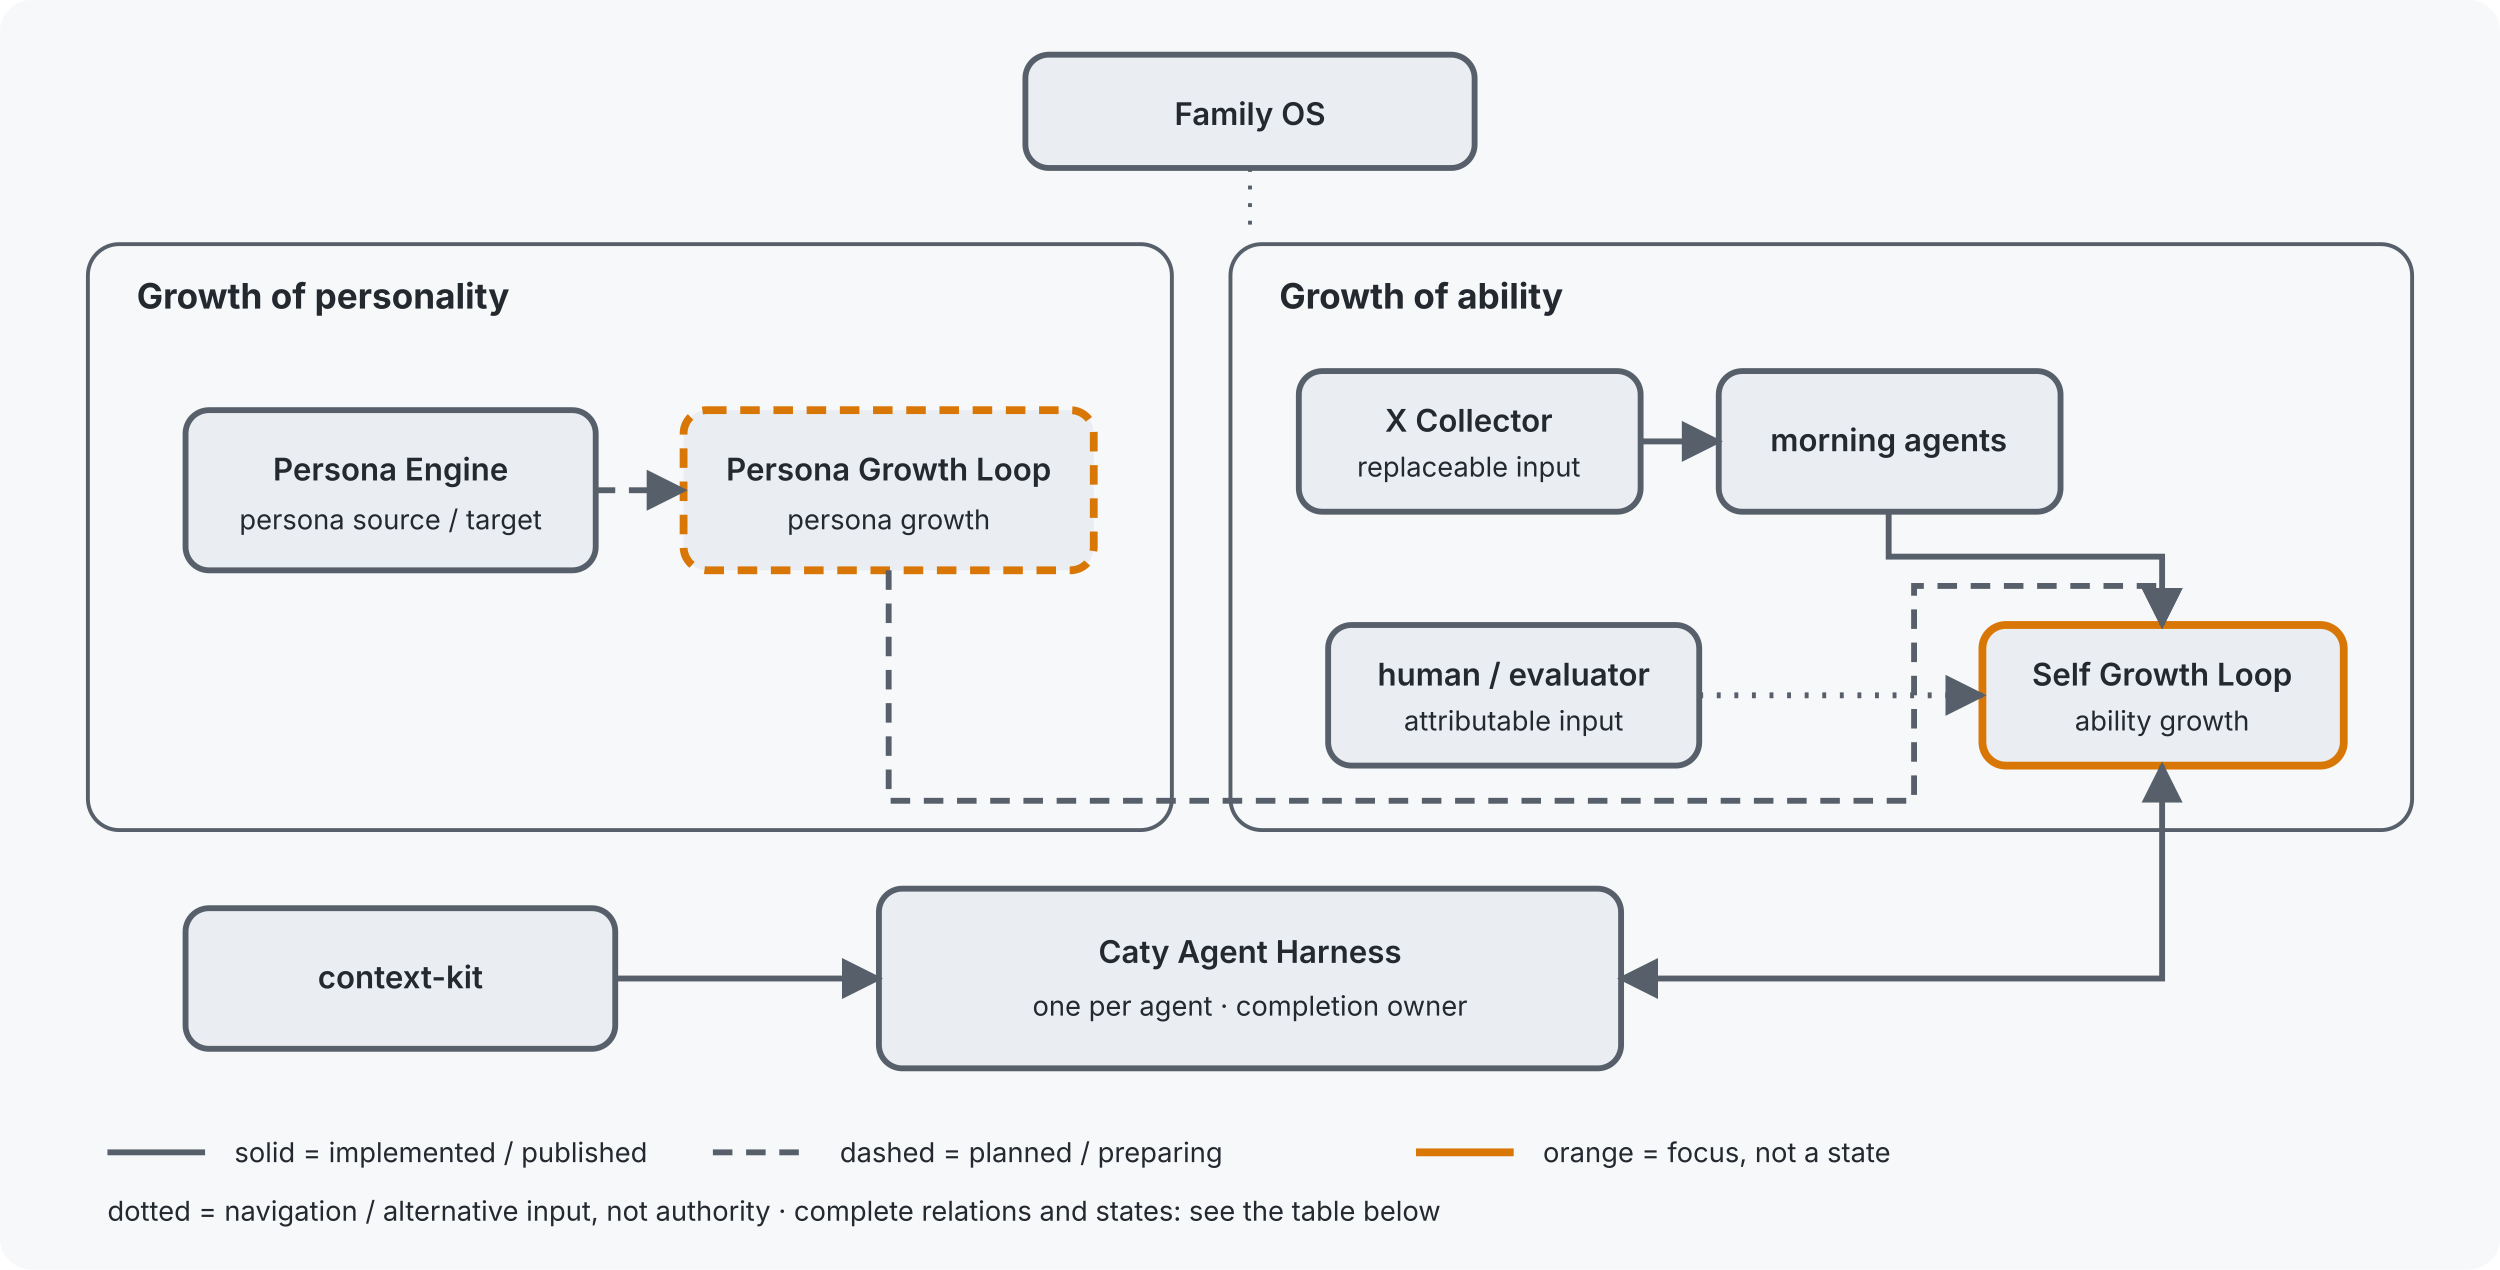
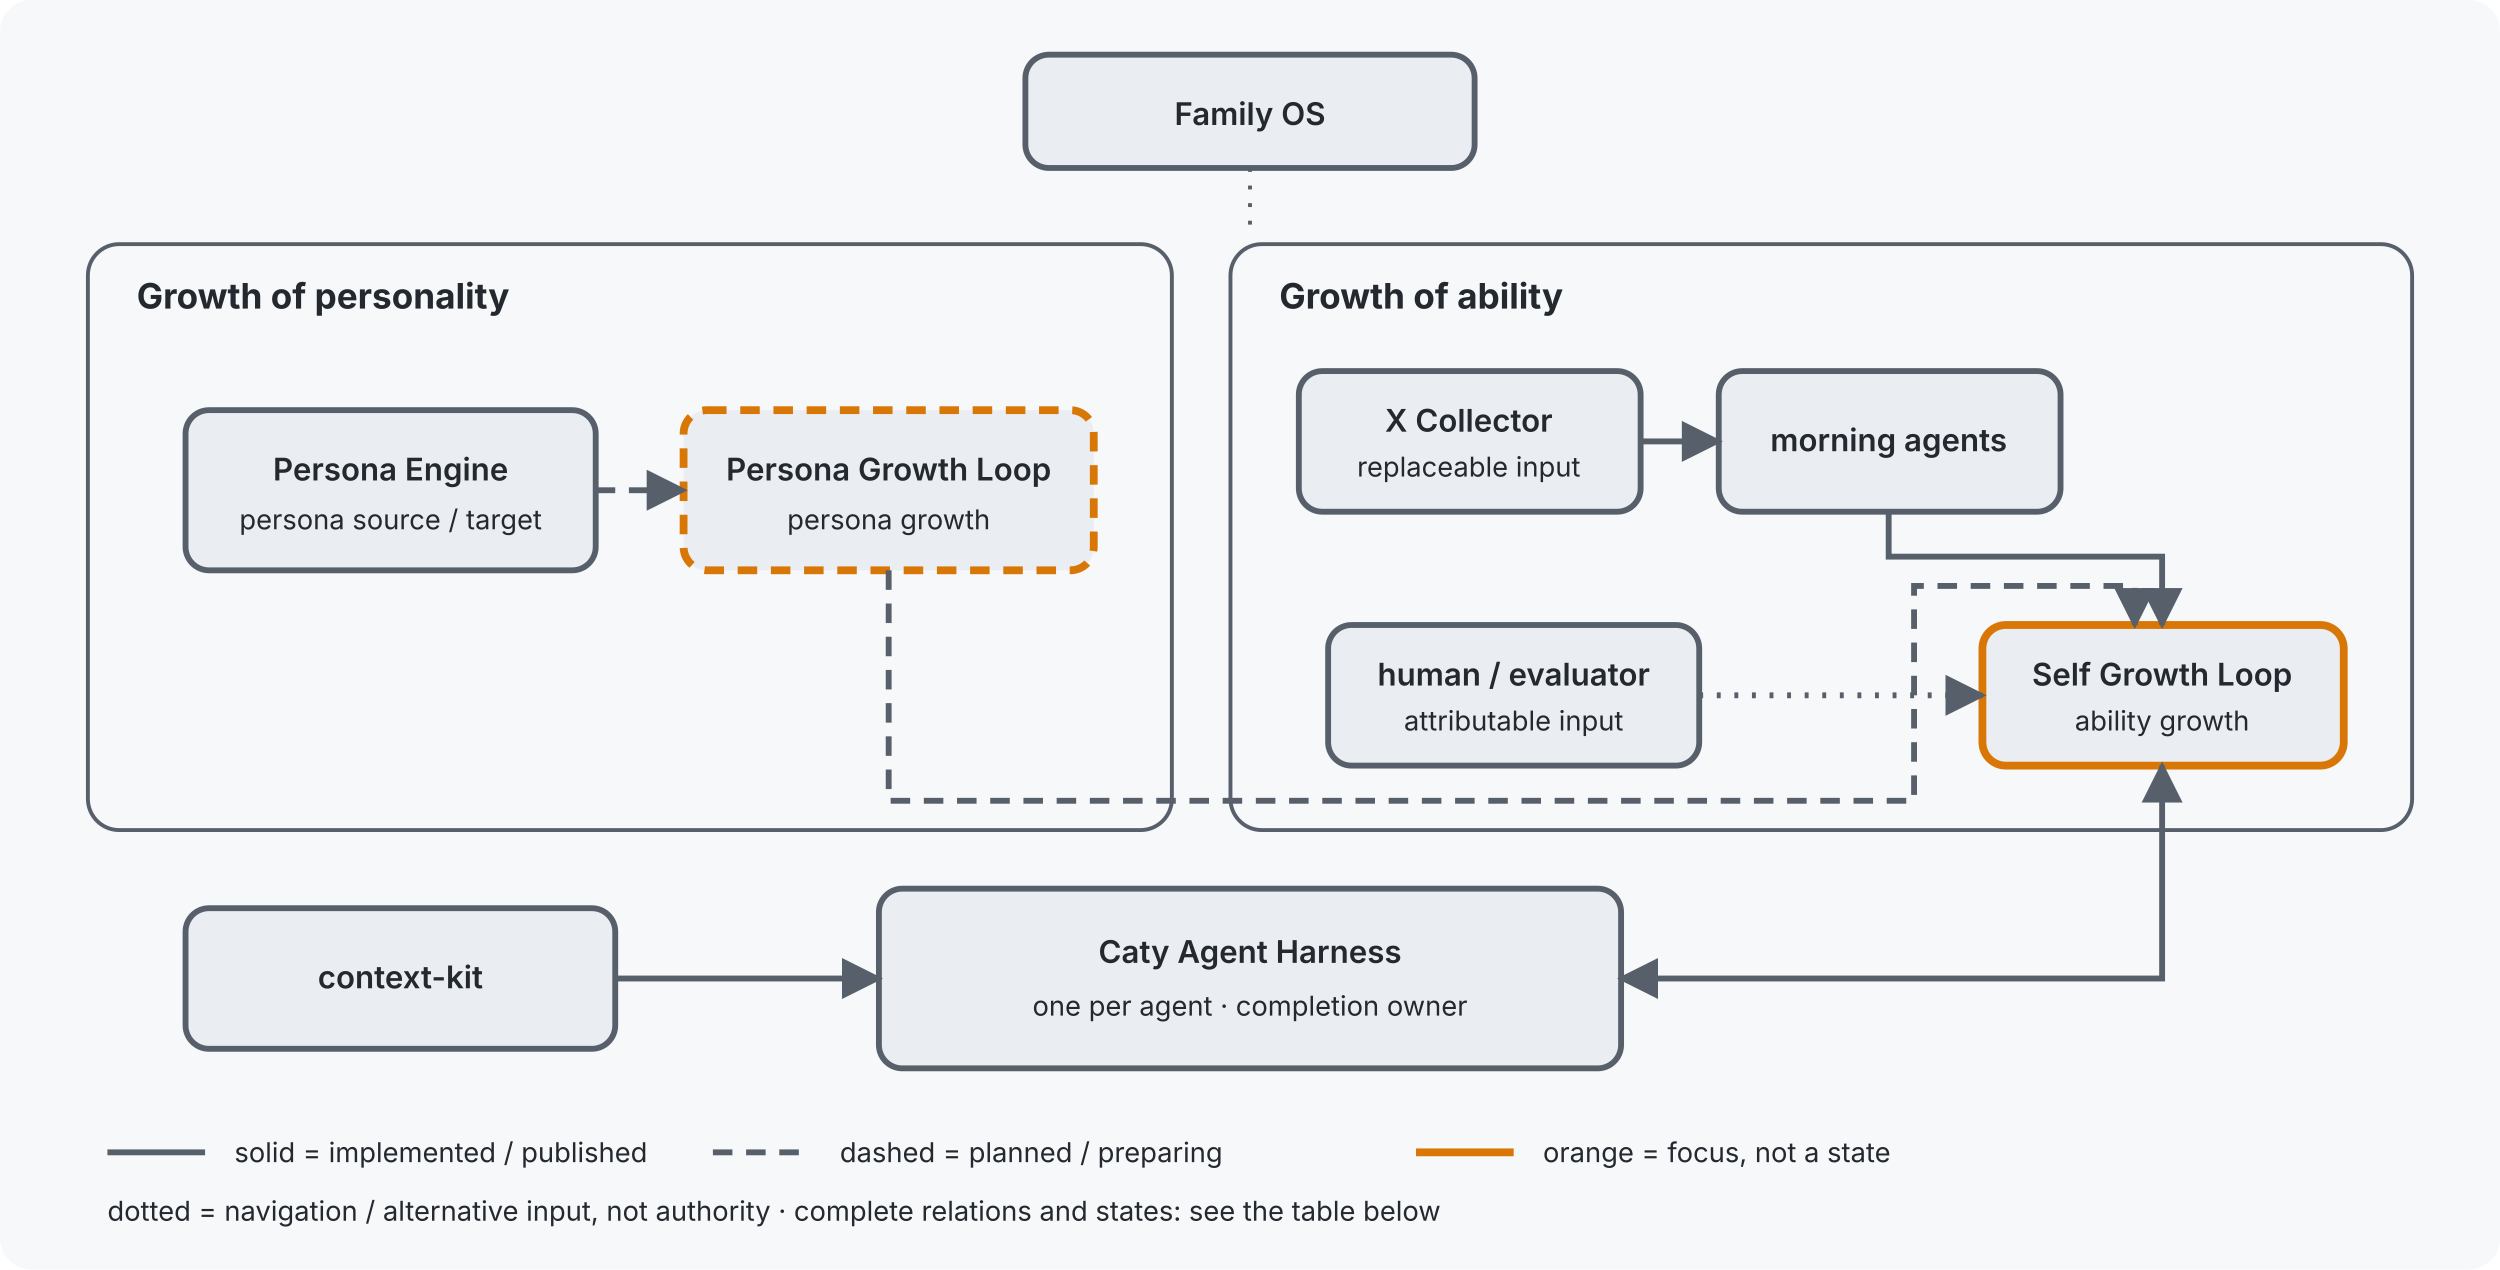
<svg xmlns="http://www.w3.org/2000/svg" viewBox="0 0 1280 650" role="img" aria-labelledby="title desc">
  <defs>
    <marker id="arrow" viewBox="0 0 10 10" refX="9" refY="5" markerWidth="7" markerHeight="7" orient="auto-start-reverse">
      <path d="M 0 0 L 10 5 L 0 10 z" fill="#57606a" />
    </marker>
    <style>
      .zone { fill: none; stroke: #57606a; stroke-width: 2; }
      .node { fill: #eaeef2; stroke: #57606a; stroke-width: 3; }
      .planned { stroke-dasharray: 10 7; }
      .focus { stroke: #d97706; stroke-width: 4; }
      .solid { fill: none; stroke: #57606a; stroke-width: 3; marker-end: url(#arrow); }
      .both { fill: none; stroke: #57606a; stroke-width: 3; marker-start: url(#arrow); marker-end: url(#arrow); }
      .dashed { fill: none; stroke: #57606a; stroke-width: 3; stroke-dasharray: 10 7; marker-end: url(#arrow); }
      .aux { fill: none; stroke: #57606a; stroke-width: 3; stroke-dasharray: 2 7; marker-end: url(#arrow); }
      .dotted { fill: none; stroke: #57606a; stroke-width: 2; stroke-dasharray: 2 7; }
      .heading { fill: #24292f; font: 700 18px -apple-system, BlinkMacSystemFont, "Segoe UI", sans-serif; }
      .label { fill: #24292f; font: 600 16px -apple-system, BlinkMacSystemFont, "Segoe UI", sans-serif; text-anchor: middle; }
      .small { fill: #24292f; font: 14px -apple-system, BlinkMacSystemFont, "Segoe UI", sans-serif; text-anchor: middle; }
      .legend { fill: #24292f; font: 14px -apple-system, BlinkMacSystemFont, "Segoe UI", sans-serif; }
    </style>
  </defs>
  <rect width="1280" height="650" rx="16" fill="#f6f8fa" />
  <rect class="node" x="525" y="28" width="230" height="58" rx="12" />
  <text class="label" x="640" y="64">Family OS</text>
  <path class="dotted" d="M640 86 V120" />
  <rect class="zone" x="45" y="125" width="555" height="300" rx="16" />
  <text class="heading" x="70" y="158">Growth of personality</text>
  <rect class="node" x="95" y="210" width="210" height="82" rx="12" />
  <text class="label" x="200" y="246">Persona Engine</text>
  <text class="small" x="200" y="271">persona source / target</text>
  <rect class="node planned focus" x="350" y="210" width="210" height="82" rx="12" />
  <text class="label" x="455" y="246">Persona Growth Loop</text>
  <text class="small" x="455" y="271">persona growth</text>
  <path class="dashed" d="M305 251 H350" />
  <rect class="zone" x="630" y="125" width="605" height="300" rx="16" />
  <text class="heading" x="655" y="158">Growth of ability</text>
  <rect class="node" x="665" y="190" width="175" height="72" rx="12" />
  <text class="label" x="752" y="221">X Collector</text>
  <text class="small" x="752" y="244">replaceable input</text>
  <rect class="node" x="880" y="190" width="175" height="72" rx="12" />
  <text class="label" x="967" y="231">morning agents</text>
  <rect class="node focus" x="1015" y="320" width="185" height="72" rx="12" />
  <text class="label" x="1107" y="351">Self Growth Loop</text>
  <text class="small" x="1107" y="374">ability growth</text>
  <rect class="node" x="680" y="320" width="190" height="72" rx="12" />
  <text class="label" x="775" y="351">human / evaluator</text>
  <text class="small" x="775" y="374">attributable input</text>
  <path class="solid" d="M840 226 H880" />
  <path class="solid" d="M967 262 V285 H1107 V320" />
  <path class="aux" d="M870 356 H1015" />
  <rect class="node" x="95" y="465" width="220" height="72" rx="12" />
  <text class="label" x="205" y="506">context-kit</text>
  <rect class="node" x="450" y="455" width="380" height="92" rx="12" />
  <text class="label" x="640" y="493">Caty Agent Harness</text>
  <text class="small" x="640" y="520">one per agent · completion owner</text>
  <path class="solid" d="M315 501 H450" />
  <path class="both" d="M830 501 H1107 V392" />
-   <path class="dashed" d="M455 292 V410 H980 V300 H1107 V320" />
+   <path class="dashed" d="M455 292 V410 H980 V300 H1093 V320" />
  <line x1="55" y1="590" x2="105" y2="590" stroke="#57606a" stroke-width="3" />
  <text class="legend" x="120" y="595">solid = implemented / published</text>
  <line x1="365" y1="590" x2="415" y2="590" stroke="#57606a" stroke-width="3" stroke-dasharray="10 7" />
  <text class="legend" x="430" y="595">dashed = planned / preparing</text>
  <line x1="725" y1="590" x2="775" y2="590" stroke="#d97706" stroke-width="4" />
  <text class="legend" x="790" y="595">orange = focus, not a state</text>
  <text class="legend" x="55" y="625">dotted = navigation / alternative input, not authority · complete relations and states: see the table below</text>
</svg>
